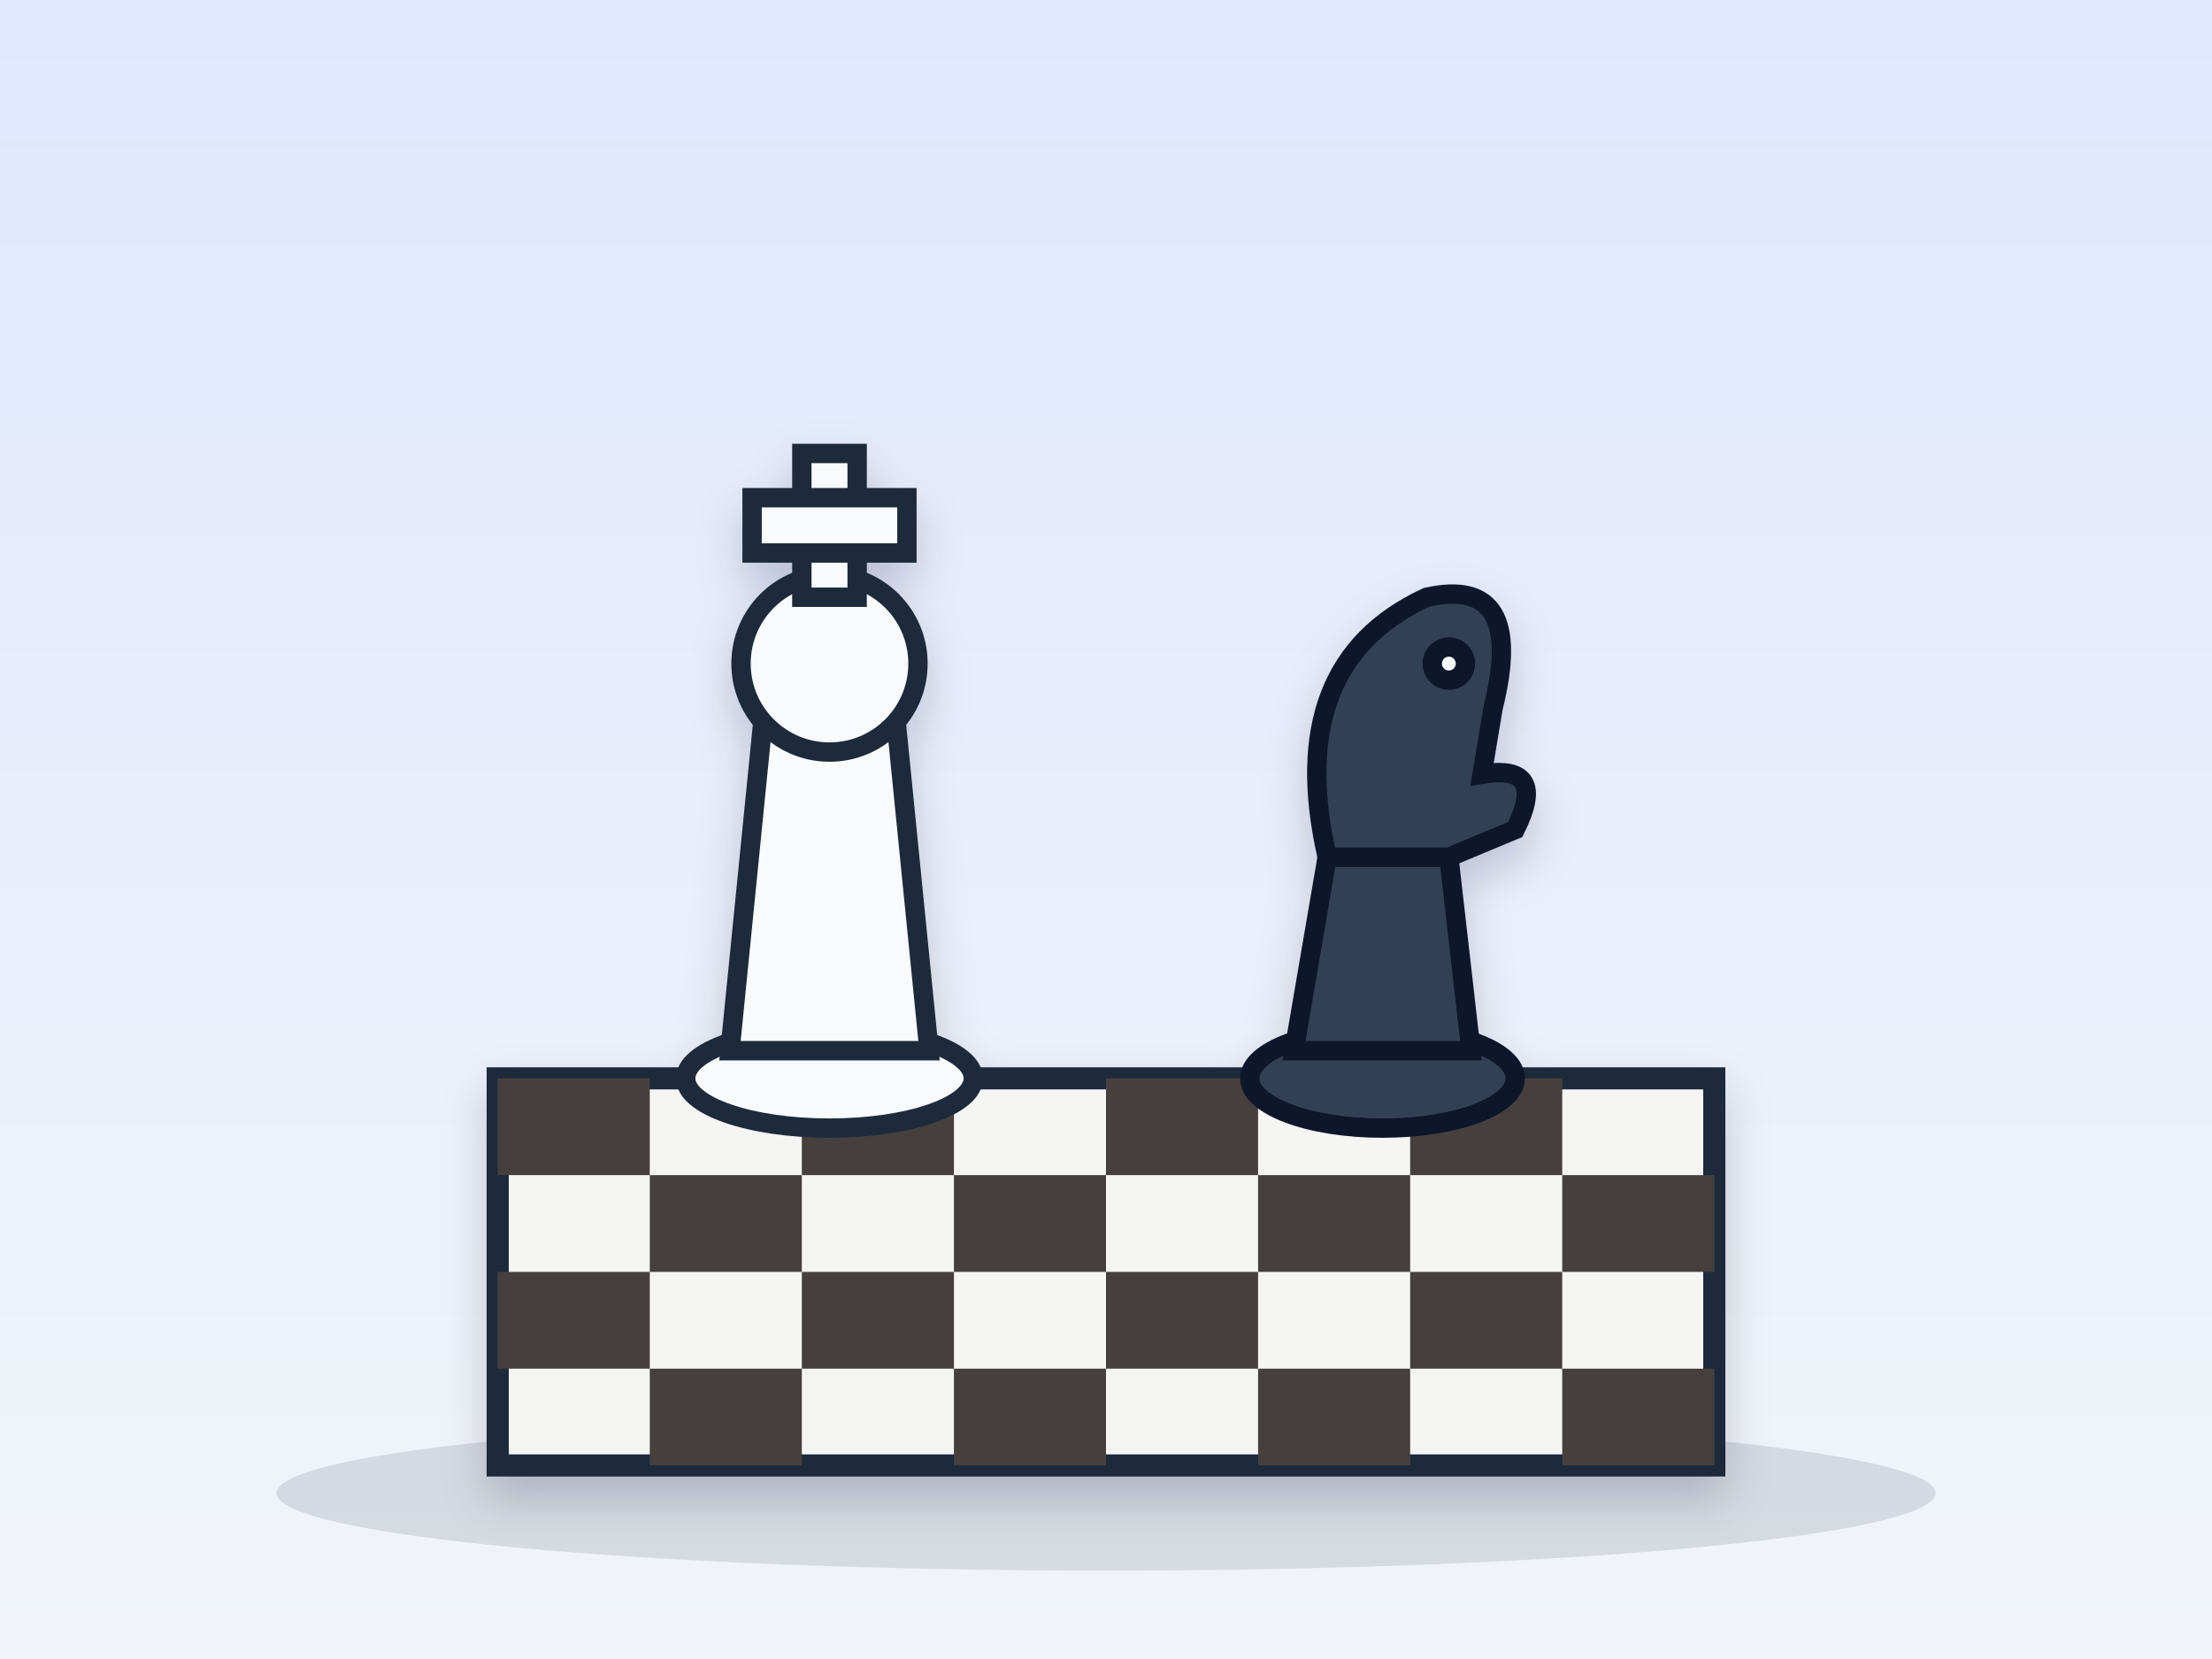
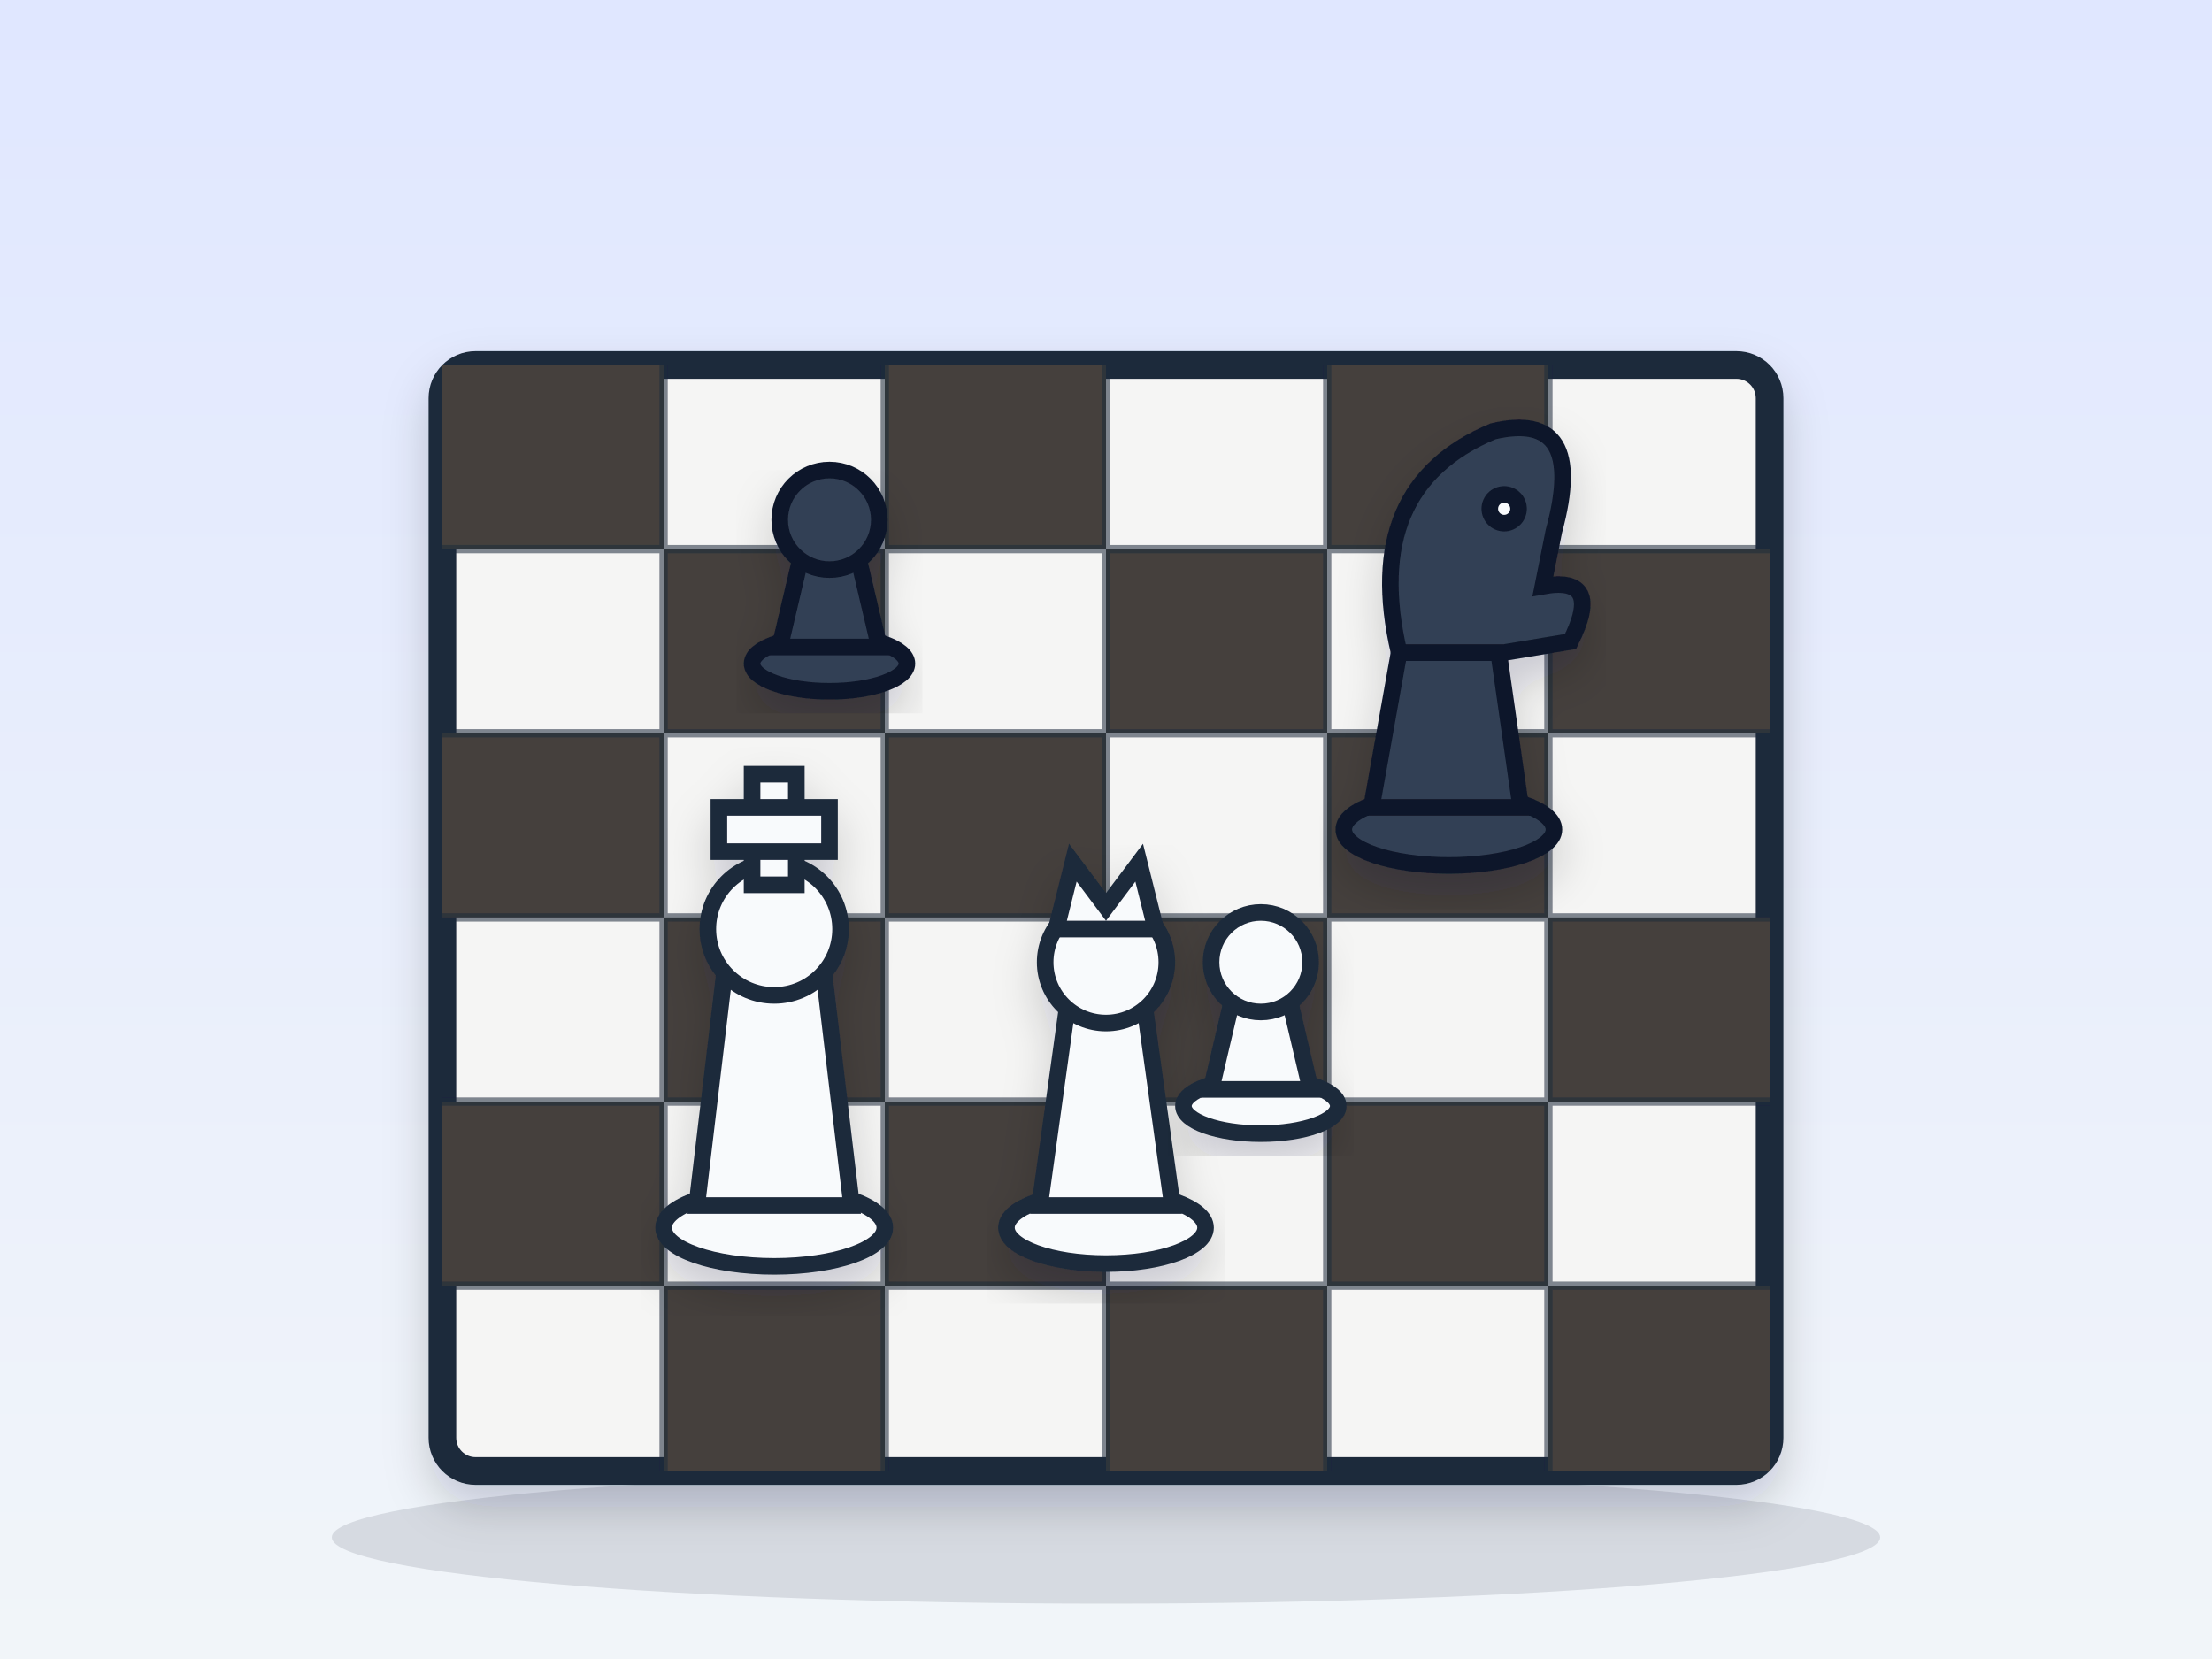
<svg xmlns="http://www.w3.org/2000/svg" viewBox="0 0 400 300" role="img" aria-labelledby="title-chess desc-chess">
  <defs>
    <linearGradient id="chess-bg" x1="0" y1="0" x2="0" y2="1">
      <stop offset="0%" stop-color="#e0e7ff" />
      <stop offset="100%" stop-color="#f1f5f9" />
    </linearGradient>
-     <filter id="soft-shadow" x="-10%" y="-10%" width="120%" height="120%">
+     <filter id="chess-sh" x="-10%" y="-10%" width="120%" height="120%">
      <feDropShadow dx="0" dy="4" stdDeviation="4" flood-color="#0f172a" flood-opacity="0.18" />
    </filter>
  </defs>
  <rect x="0" y="0" width="400" height="300" fill="url(#chess-bg)" />
-   <ellipse cx="200" cy="270" rx="150" ry="14" fill="#0f172a" opacity="0.12" />
-   <g filter="url(#soft-shadow)">
-     <rect x="90" y="195" width="220" height="70" fill="#f5f5f4" stroke="#1e293b" stroke-width="4" />
+   <ellipse cx="200" cy="278" rx="140" ry="12" fill="#0f172a" opacity="0.12" />
+   <g filter="url(#chess-sh)">
+     <rect x="80" y="66" width="240" height="200" rx="6" fill="#f5f5f4" stroke="#1e293b" stroke-width="5" />
    <g fill="#44403c">
-       <rect x="90" y="195" width="27.5" height="17.5" />
-       <rect x="145" y="195" width="27.5" height="17.5" />
-       <rect x="200" y="195" width="27.5" height="17.5" />
-       <rect x="255" y="195" width="27.5" height="17.5" />
-       <rect x="117.5" y="212.5" width="27.5" height="17.5" />
-       <rect x="172.5" y="212.5" width="27.5" height="17.5" />
-       <rect x="227.5" y="212.5" width="27.5" height="17.5" />
-       <rect x="282.5" y="212.5" width="27.5" height="17.5" />
-       <rect x="90" y="230" width="27.5" height="17.5" />
-       <rect x="145" y="230" width="27.5" height="17.5" />
-       <rect x="200" y="230" width="27.5" height="17.5" />
-       <rect x="255" y="230" width="27.5" height="17.5" />
-       <rect x="117.5" y="247.5" width="27.5" height="17.5" />
-       <rect x="172.5" y="247.5" width="27.5" height="17.5" />
-       <rect x="227.5" y="247.5" width="27.5" height="17.5" />
-       <rect x="282.5" y="247.5" width="27.5" height="17.5" />
+       <rect x="80" y="66" width="40" height="33.3" />
+       <rect x="160" y="66" width="40" height="33.3" />
+       <rect x="240" y="66" width="40" height="33.3" />
+       <rect x="120" y="99.3" width="40" height="33.3" />
+       <rect x="200" y="99.3" width="40" height="33.3" />
+       <rect x="280" y="99.3" width="40" height="33.3" />
+       <rect x="80" y="132.6" width="40" height="33.3" />
+       <rect x="160" y="132.6" width="40" height="33.3" />
+       <rect x="240" y="132.6" width="40" height="33.3" />
+       <rect x="120" y="165.9" width="40" height="33.3" />
+       <rect x="200" y="165.9" width="40" height="33.3" />
+       <rect x="280" y="165.9" width="40" height="33.3" />
+       <rect x="80" y="199.2" width="40" height="33.3" />
+       <rect x="160" y="199.2" width="40" height="33.3" />
+       <rect x="240" y="199.2" width="40" height="33.3" />
+       <rect x="120" y="232.5" width="40" height="33.5" />
+       <rect x="200" y="232.5" width="40" height="33.5" />
+       <rect x="280" y="232.5" width="40" height="33.5" />
    </g>
-     <g fill="#f8fafc" stroke="#1e293b" stroke-width="3.5">
-       <ellipse cx="150" cy="195" rx="26" ry="9" />
-       <path d="M132 190 L138 130 L162 130 L168 190 Z" />
-       <circle cx="150" cy="120" r="16" />
-       <rect x="145" y="82" width="10" height="26" />
-       <rect x="136" y="90" width="28" height="10" />
-     </g>
-     <g fill="#334155" stroke="#0f172a" stroke-width="3.5">
-       <ellipse cx="250" cy="195" rx="24" ry="9" />
-       <path d="M234 190 L240 155 L262 155 L266 190 Z" />
-       <path d="M240 155 Q232 120 258 108 Q276 104 270 128 L268 140 Q280 138 274 150 L262 155 Z" />
-       <circle cx="262" cy="120" r="3" fill="#f8fafc" />
+     <g stroke="#1e293b" stroke-width="1.5" opacity="0.55">
+       <line x1="120" y1="66" x2="120" y2="266" />
+       <line x1="160" y1="66" x2="160" y2="266" />
+       <line x1="200" y1="66" x2="200" y2="266" />
+       <line x1="240" y1="66" x2="240" y2="266" />
+       <line x1="280" y1="66" x2="280" y2="266" />
+       <line x1="80" y1="99.3" x2="320" y2="99.3" />
+       <line x1="80" y1="132.6" x2="320" y2="132.6" />
+       <line x1="80" y1="165.9" x2="320" y2="165.9" />
+       <line x1="80" y1="199.2" x2="320" y2="199.2" />
+       <line x1="80" y1="232.5" x2="320" y2="232.5" />
    </g>
  </g>
+   <g filter="url(#chess-sh)" fill="#f8fafc" stroke="#1e293b" stroke-width="3">
+     <ellipse cx="140" cy="222" rx="20" ry="7" />
+     <path d="M126 218 L131 176 L149 176 L154 218 Z" />
+     <circle cx="140" cy="168" r="12" />
+     <rect x="136" y="140" width="8" height="20" />
+     <rect x="130" y="146" width="20" height="8" />
+   </g>
+   <g filter="url(#chess-sh)" fill="#f8fafc" stroke="#1e293b" stroke-width="3">
+     <ellipse cx="200" cy="222" rx="18" ry="6.5" />
+     <path d="M188 218 L193 182 L207 182 L212 218 Z" />
+     <circle cx="200" cy="174" r="11" />
+     <path d="M191 168 L194 156 L200 164 L206 156 L209 168 Z" />
+   </g>
+   <g filter="url(#chess-sh)" fill="#334155" stroke="#0f172a" stroke-width="3">
+     <ellipse cx="262" cy="150" rx="19" ry="6.5" />
+     <path d="M248 146 L253 118 L271 118 L275 146 Z" />
+     <path d="M253 118 Q246 88 270 78 Q287 74 281 96 L279 106 Q290 104 284 116 L272 118 Z" />
+     <circle cx="272" cy="92" r="2.6" fill="#f8fafc" />
+   </g>
+   <g filter="url(#chess-sh)" fill="#334155" stroke="#0f172a" stroke-width="3">
+     <ellipse cx="150" cy="120" rx="14" ry="5" />
+     <path d="M141 117 L145 100 L155 100 L159 117 Z" />
+     <circle cx="150" cy="94" r="9" />
+   </g>
+   <g filter="url(#chess-sh)" fill="#f8fafc" stroke="#1e293b" stroke-width="3">
+     <ellipse cx="228" cy="200" rx="14" ry="5" />
+     <path d="M219 197 L223 180 L233 180 L237 197 Z" />
+     <circle cx="228" cy="174" r="9" />
+   </g>
</svg>
